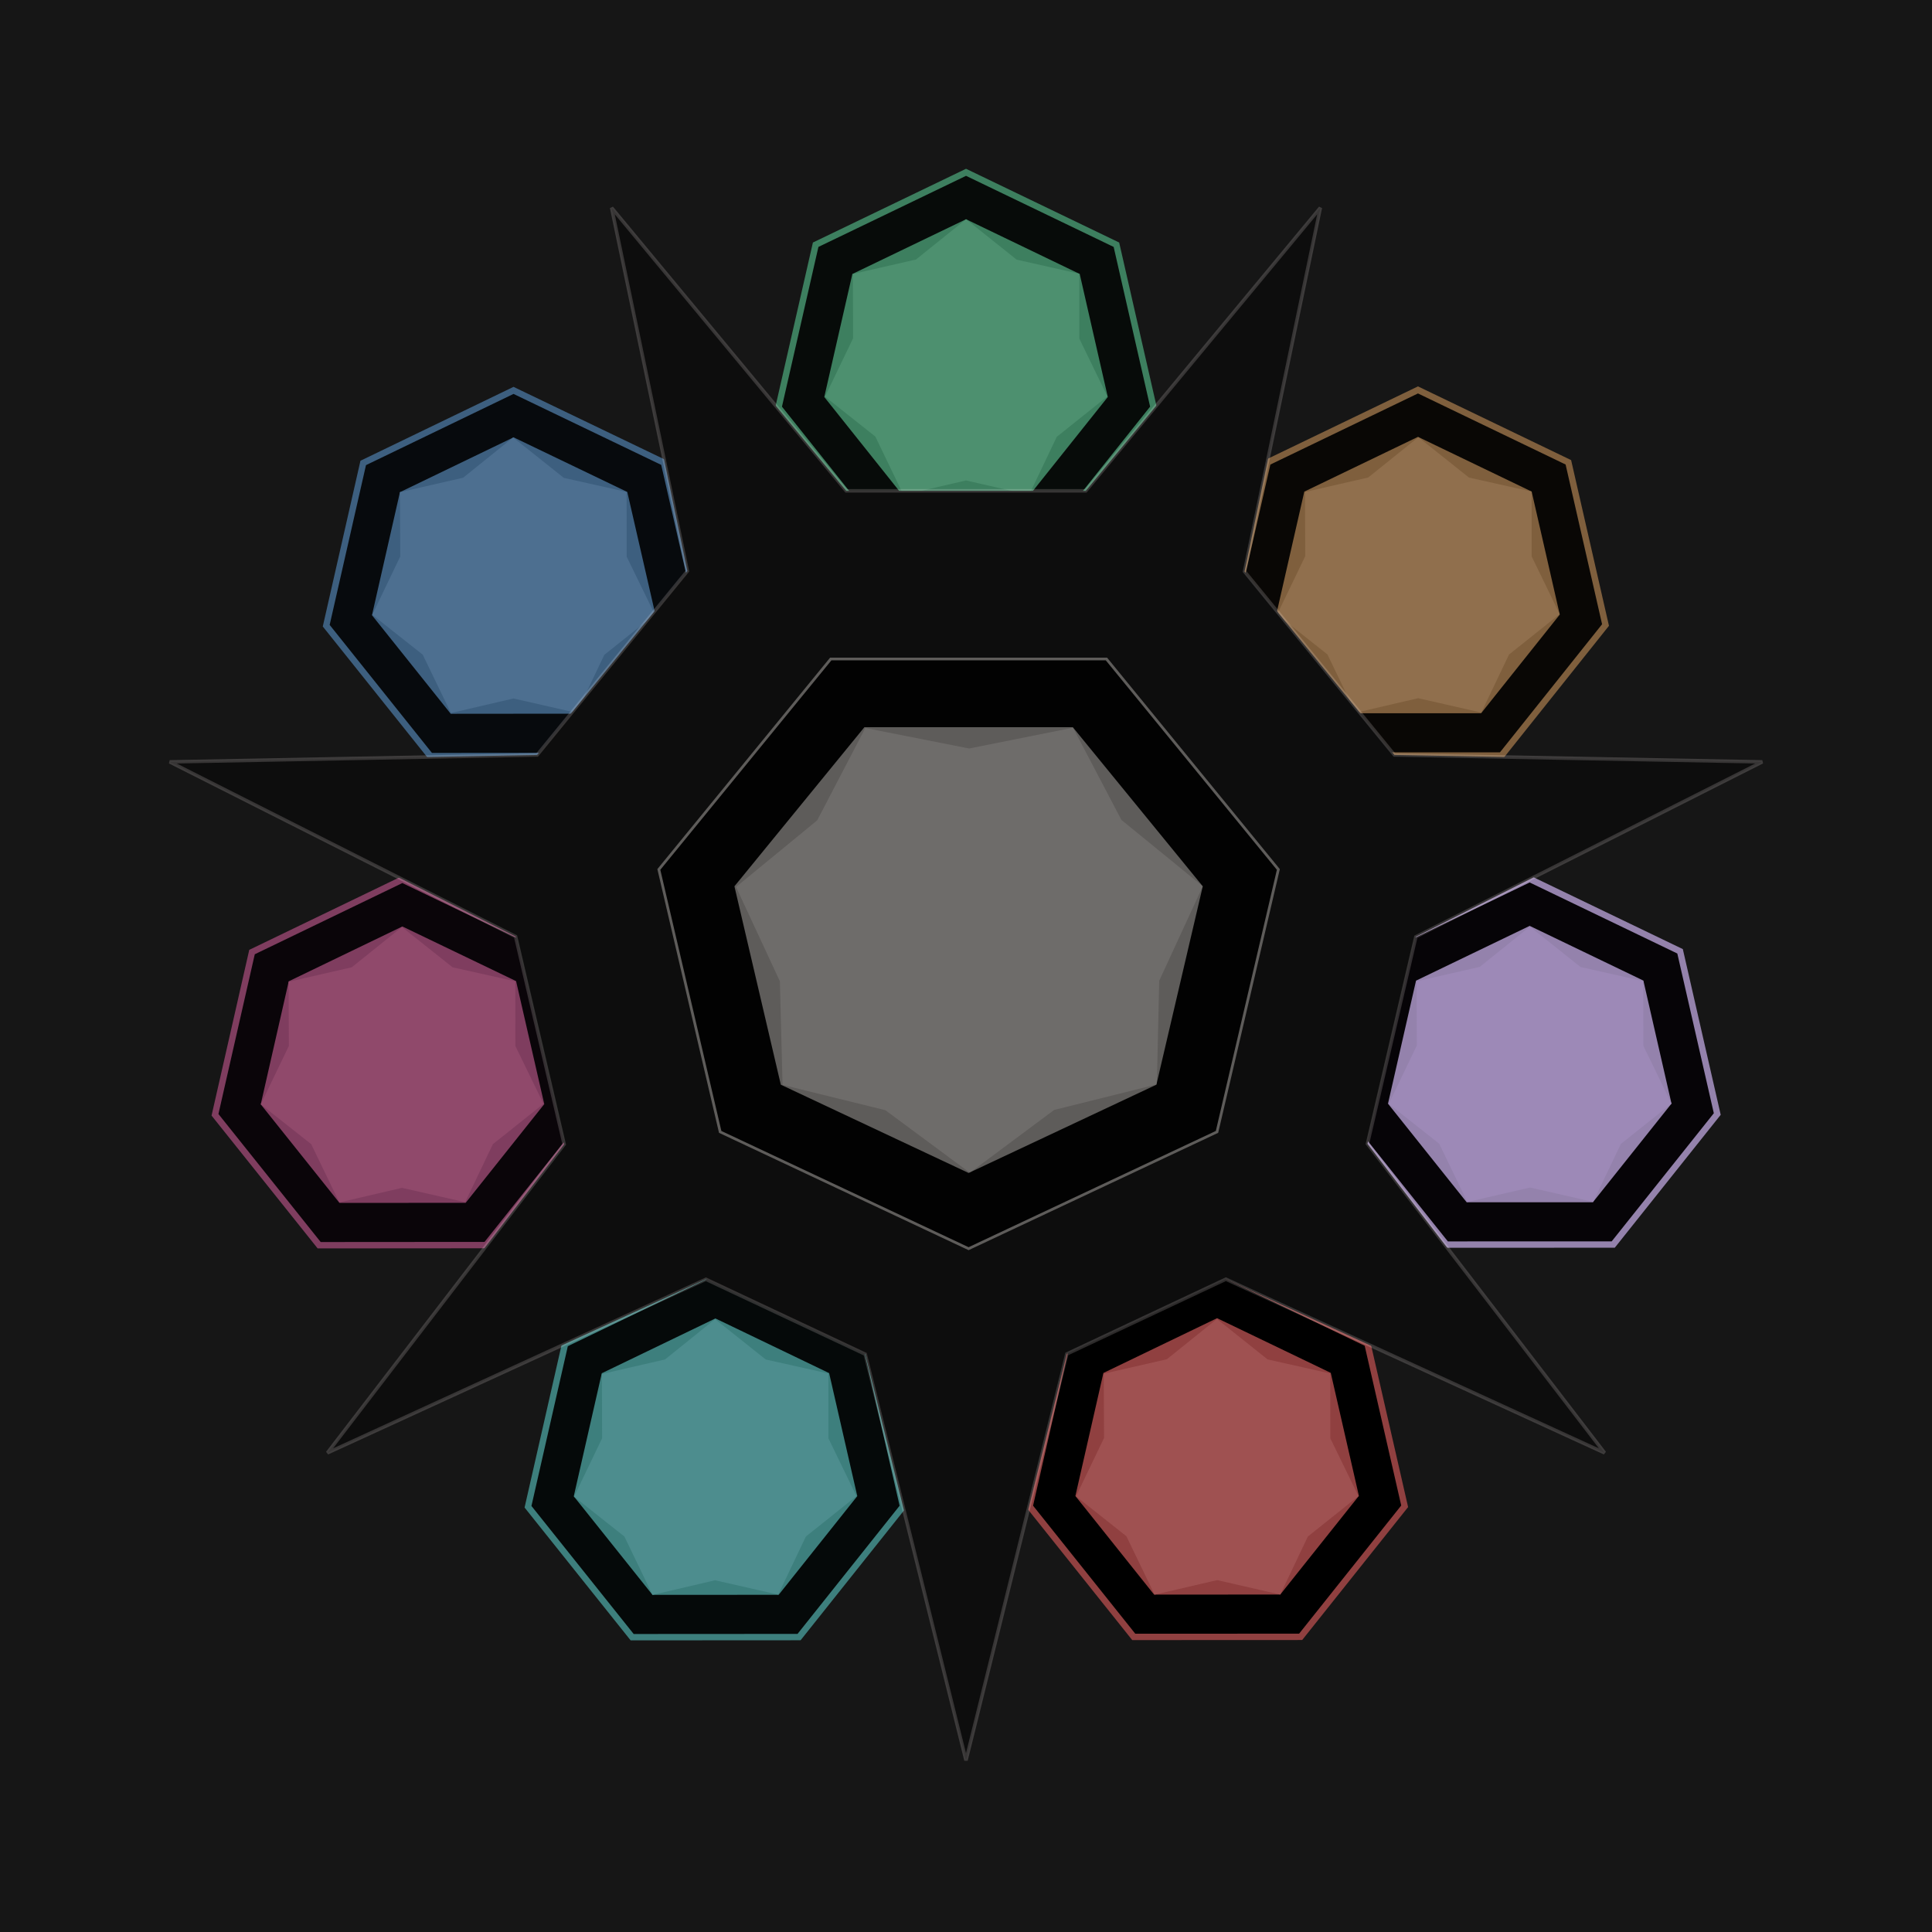
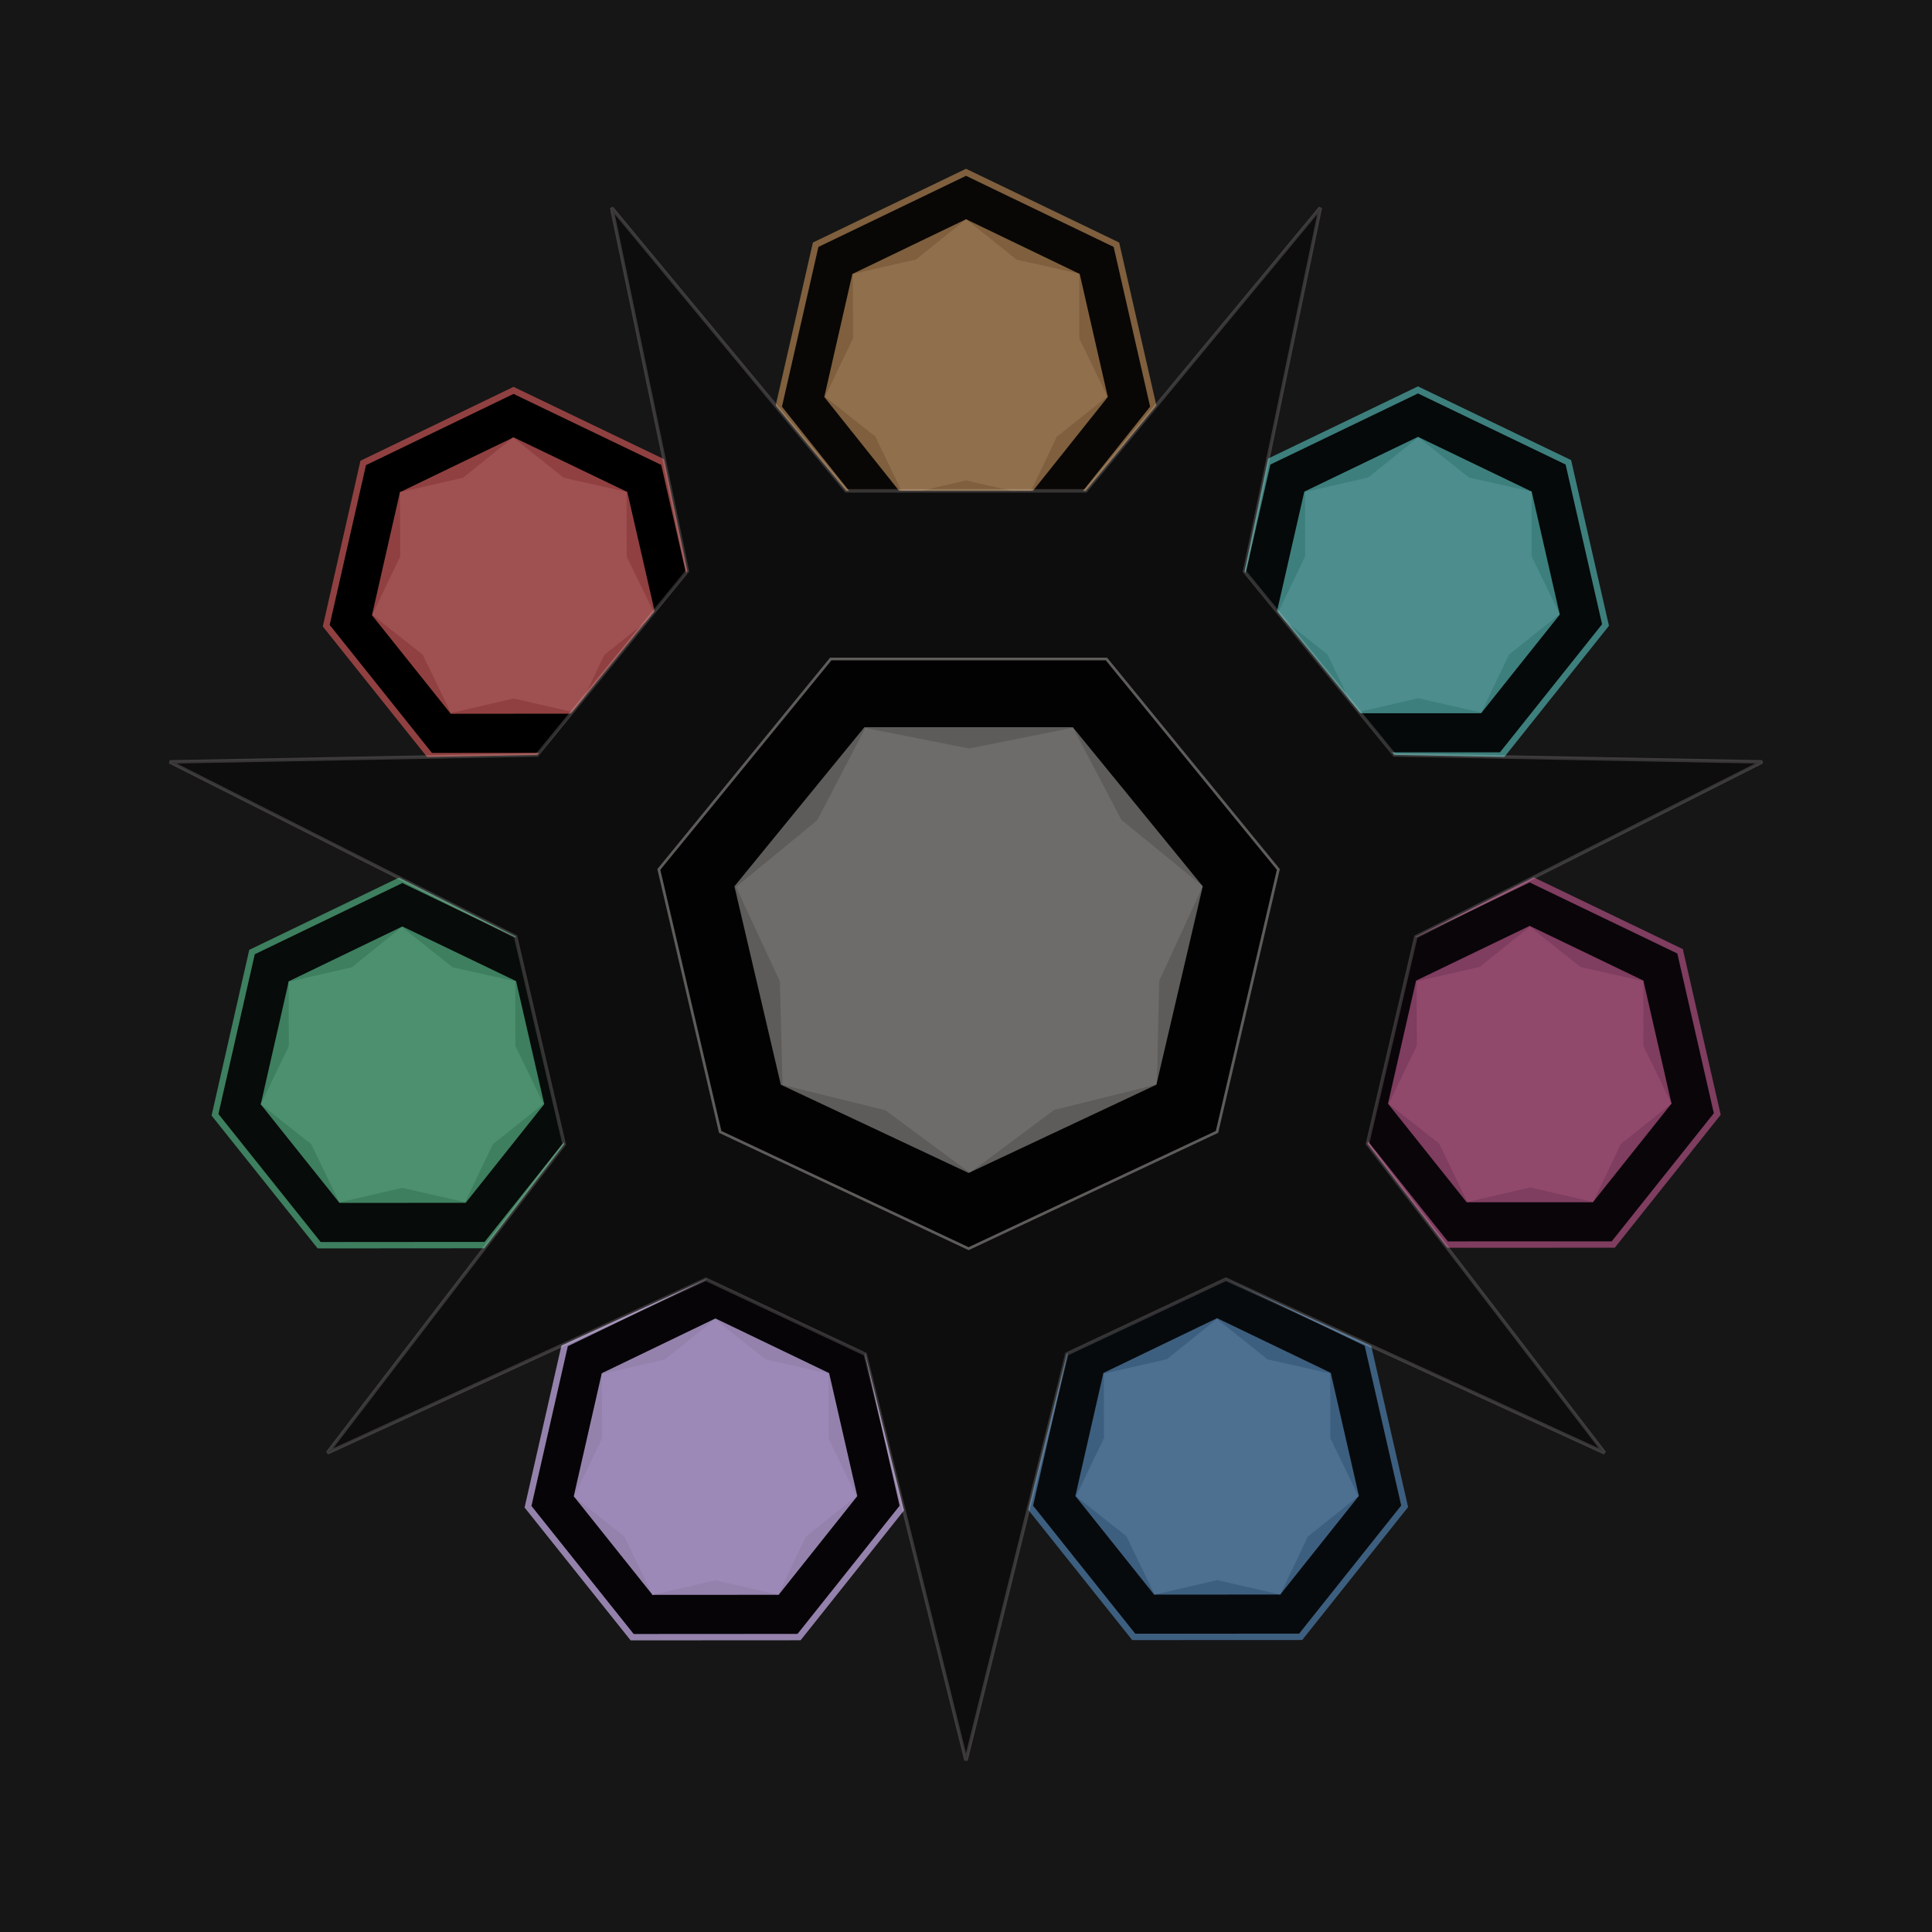
<svg xmlns="http://www.w3.org/2000/svg" width="343.958mm" height="343.958mm" viewBox="0 0 343.958 343.958" version="1.1" id="svg44547">
  <defs id="defs44544" />
  <g id="layer1" transform="translate(224.5241,-46.04791)">
    <g id="g45170" transform="translate(22.65254,284.4153)">
      <rect style="fill:#161616;fill-opacity:1;stroke:#904040;stroke-width:0;stroke-dasharray:none;stroke-dashoffset:0;stroke-opacity:1;paint-order:normal" id="rect37816" width="343.958" height="343.958" x="-247.177" y="-238.367" rx="7.6093784e-05" ry="9.4053615e-07" />
      <g id="g47482">
-         <path style="fill:#000000;fill-opacity:1;stroke:#904040;stroke-width:2.787;stroke-dasharray:none;stroke-dashoffset:0;stroke-opacity:1;paint-order:normal" id="path37818" d="m -2372.251,406.591 65.881,31.727 16.271,71.289 -45.591,57.169 -73.123,0 -45.591,-57.169 16.271,-71.289 z" transform="matrix(-0.3660439,0.1764799,-0.1764799,-0.3660439,-812.211,620.5251)" />
-         <path style="fill:#904040;fill-opacity:1;stroke:none;stroke-width:0.265;stroke-dasharray:none;stroke-dashoffset:0;stroke-opacity:1;paint-order:normal" id="path37820" d="m -2372.251,406.591 65.881,31.727 16.271,71.289 -45.591,57.169 -73.123,0 -45.591,-57.169 16.271,-71.289 z" transform="matrix(-0.2767177,0.1334133,-0.1334133,-0.2767177,-621.4464,474.5138)" />
-         <path style="fill:#9f5151;fill-opacity:1;stroke:none;stroke-width:0.265;stroke-dasharray:none;stroke-dashoffset:0;stroke-opacity:1;paint-order:normal" id="path37822" d="m -2372.251,430.071 32.764,-7.653 14.759,30.539 26.412,20.845 -14.674,30.58 0.17,33.646 -33.058,7.594 -26.199,21.111 -26.548,-21.111 -32.84,-7.321 -0.047,-33.919 -14.752,-30.24 26.489,-21.185 14.445,-30.388 z" transform="matrix(-0.3398802,-5.155935e-4,1.4284337e-4,-0.3401893,-836.8316,188.0266)" />
+         <path style="fill:#070a0d;fill-opacity:1;stroke:#3d5f7f;stroke-width:2.787;stroke-dasharray:none;stroke-dashoffset:0;stroke-opacity:1;paint-order:normal" id="path37818" d="m -2372.251,406.591 65.881,31.727 16.271,71.289 -45.591,57.169 -73.123,0 -45.591,-57.169 16.271,-71.289 z" transform="matrix(-0.3660439,0.1764799,-0.1764799,-0.3660439,-812.211,620.5251)" />
+         <path style="fill:#3d5f7f;fill-opacity:1;stroke:none;stroke-width:0.265;stroke-dasharray:none;stroke-dashoffset:0;stroke-opacity:1;paint-order:normal" id="path37820" d="m -2372.251,406.591 65.881,31.727 16.271,71.289 -45.591,57.169 -73.123,0 -45.591,-57.169 16.271,-71.289 z" transform="matrix(-0.2767177,0.1334133,-0.1334133,-0.2767177,-621.4464,474.5138)" />
+         <path style="fill:#4d6f90;fill-opacity:1;stroke:none;stroke-width:0.265;stroke-dasharray:none;stroke-dashoffset:0;stroke-opacity:1;paint-order:normal" id="path37822" d="m -2372.251,430.071 32.764,-7.653 14.759,30.539 26.412,20.845 -14.674,30.58 0.17,33.646 -33.058,7.594 -26.199,21.111 -26.548,-21.111 -32.84,-7.321 -0.047,-33.919 -14.752,-30.24 26.489,-21.185 14.445,-30.388 z" transform="matrix(-0.3398802,-5.155935e-4,1.4284337e-4,-0.3401893,-836.8316,188.0266)" />
      </g>
-       <path style="fill:#050909;fill-opacity:1;stroke:#3d7f7d;stroke-width:2.787;stroke-dasharray:none;stroke-dashoffset:0;stroke-opacity:1;paint-order:normal" id="path37824" d="m -2372.251,406.591 65.881,31.727 16.271,71.289 -45.591,57.169 -73.123,0 -45.591,-57.169 16.271,-71.289 z" transform="matrix(-0.3662285,-0.1760965,0.1760965,-0.3662285,-1075.018,-215.7368)" />
-       <path style="fill:#3d7f7d;fill-opacity:1;stroke:none;stroke-width:0.265;stroke-dasharray:none;stroke-dashoffset:0;stroke-opacity:1;paint-order:normal" id="path37826" d="m -2372.251,406.591 65.881,31.727 16.271,71.289 -45.591,57.169 -73.123,0 -45.591,-57.169 16.271,-71.289 z" transform="matrix(-0.2768573,-0.1331234,0.1331234,-0.2768573,-841.9131,-157.6624)" />
-       <path style="fill:#4d8d8e;fill-opacity:1;stroke:none;stroke-width:0.265;stroke-dasharray:none;stroke-dashoffset:0;stroke-opacity:1;paint-order:normal" id="path37828" d="m -2372.251,430.071 32.764,-7.653 14.759,30.539 26.412,20.845 -14.674,30.58 0.17,33.646 -33.058,7.594 -26.199,21.111 -26.548,-21.111 -32.84,-7.321 -0.047,-33.919 -14.752,-30.24 26.489,-21.185 14.445,-30.388 z" transform="matrix(-0.2115486,-0.2660189,0.266028,-0.2120327,-752.2709,-504.6927)" />
-       <path style="fill:#070b09;fill-opacity:1;stroke:#3d7f5f;stroke-width:2.787;stroke-dasharray:none;stroke-dashoffset:0;stroke-opacity:1;paint-order:normal" id="path37830" d="m -2372.251,406.591 65.881,31.727 16.271,71.289 -45.591,57.169 -73.123,0 -45.591,-57.169 16.271,-71.289 z" transform="matrix(0.406366,0,0,0.406366,888.8116,-372.9167)" />
-       <path style="fill:#3d7f5f;fill-opacity:1;stroke:none;stroke-width:0.265;stroke-dasharray:none;stroke-dashoffset:0;stroke-opacity:1;paint-order:normal" id="path37832" d="m -2372.251,406.591 65.881,31.727 16.271,71.289 -45.591,57.169 -73.123,0 -45.591,-57.169 16.271,-71.289 z" transform="matrix(0.3071999,0,0,0.3071999,653.5648,-324.2404)" />
-       <path style="fill:#4d906f;fill-opacity:1;stroke:none;stroke-width:0.265;stroke-dasharray:none;stroke-dashoffset:0;stroke-opacity:1;paint-order:normal" id="path37834" d="m -2372.251,430.071 32.764,-7.653 14.759,30.539 26.412,20.845 -14.674,30.58 0.17,33.646 -33.058,7.594 -26.199,21.111 -26.548,-21.111 -32.84,-7.321 -0.047,-33.919 -14.752,-30.24 26.489,-21.185 14.445,-30.388 z" transform="matrix(0.3059314,0.1480703,-0.1478688,0.3063716,723.1603,27.35912)" />
-       <path style="fill:#090705;fill-opacity:1;stroke:#7f5f3d;stroke-width:2.787;stroke-dasharray:none;stroke-dashoffset:0;stroke-opacity:1;paint-order:normal" id="path37836" d="m -2372.251,406.591 65.881,31.727 16.271,71.289 -45.591,57.169 -73.123,0 -45.591,-57.169 16.271,-71.289 z" transform="matrix(0.2534126,0.3176718,-0.3176718,0.2534126,762.3627,494.5004)" />
-       <path style="fill:#7f5f3d;fill-opacity:1;stroke:none;stroke-width:0.265;stroke-dasharray:none;stroke-dashoffset:0;stroke-opacity:1;paint-order:normal" id="path37838" d="m -2372.251,406.591 65.881,31.727 16.271,71.289 -45.591,57.169 -73.123,0 -45.591,-57.169 16.271,-71.289 z" transform="matrix(0.1915719,0.2401499,-0.2401499,0.1915719,577.6091,340.9539)" />
-       <path style="fill:#906f4d;fill-opacity:1;stroke:none;stroke-width:0.265;stroke-dasharray:none;stroke-dashoffset:0;stroke-opacity:1;paint-order:normal" id="path37840" d="m -2372.251,430.071 32.764,-7.653 14.759,30.539 26.412,20.845 -14.674,30.58 0.17,33.646 -33.058,7.594 -26.199,21.111 -26.548,-21.111 -32.84,-7.321 -0.047,-33.919 -14.752,-30.24 26.489,-21.185 14.445,-30.388 z" transform="matrix(0.07502862,0.3314959,-0.3317144,0.07546073,346.1506,614.6191)" />
-       <path style="fill:#060407;fill-opacity:1;stroke:#9482ac;stroke-width:2.787;stroke-dasharray:none;stroke-dashoffset:0;stroke-opacity:1;paint-order:normal" id="path37842" d="m -2372.251,406.591 65.881,31.727 16.271,71.289 -45.591,57.169 -73.123,0 -45.591,-57.169 16.271,-71.289 z" transform="matrix(-0.09030639,0.3962046,-0.3962046,-0.09030639,5.415204,936.5775)" />
-       <path style="fill:#9482ac;fill-opacity:1;stroke:none;stroke-width:0.265;stroke-dasharray:none;stroke-dashoffset:0;stroke-opacity:1;paint-order:normal" id="path37844" d="m -2372.251,406.591 65.881,31.727 16.271,71.289 -45.591,57.169 -73.123,0 -45.591,-57.169 16.271,-71.289 z" transform="matrix(-0.0682688,0.2995182,-0.2995182,-0.0682688,10.23479,696.3959)" />
-       <path style="fill:#9d89b7;fill-opacity:1;stroke:none;stroke-width:0.265;stroke-dasharray:none;stroke-dashoffset:0;stroke-opacity:1;paint-order:normal" id="path37846" d="m -2372.251,430.071 32.764,-7.653 14.759,30.539 26.412,20.845 -14.674,30.58 0.17,33.646 -33.058,7.594 -26.199,21.111 -26.548,-21.111 -32.84,-7.321 -0.047,-33.919 -14.752,-30.24 26.489,-21.185 14.445,-30.388 z" transform="matrix(-0.2123547,0.2653758,-0.2658499,-0.212256,-348.0389,686.1155)" />
-       <path style="fill:#0a0509;fill-opacity:1;stroke:#7f3d5f;stroke-width:2.787;stroke-dasharray:none;stroke-dashoffset:0;stroke-opacity:1;paint-order:normal" id="path37848" d="m -2372.251,406.591 65.881,31.727 16.271,71.289 -45.591,57.169 -73.123,0 -45.591,-57.169 16.271,-71.289 z" transform="matrix(-0.09072125,-0.3961098,0.3961098,-0.09072125,-585.1681,-942.6818)" />
-       <path style="fill:#7f3d5f;fill-opacity:1;stroke:none;stroke-width:0.265;stroke-dasharray:none;stroke-dashoffset:0;stroke-opacity:1;paint-order:normal" id="path37850" d="m -2372.251,406.591 65.881,31.727 16.271,71.289 -45.591,57.169 -73.123,0 -45.591,-57.169 16.271,-71.289 z" transform="matrix(-0.06858242,-0.2994465,0.2994465,-0.06858242,-485.2015,-724.2394)" />
-       <path style="fill:#90496b;fill-opacity:1;stroke:none;stroke-width:0.265;stroke-dasharray:none;stroke-dashoffset:0;stroke-opacity:1;paint-order:normal" id="path37852" d="m -2372.251,430.071 32.764,-7.653 14.759,30.539 26.412,20.845 -14.674,30.58 0.17,33.646 -33.058,7.594 -26.199,21.111 -26.548,-21.111 -32.84,-7.321 -0.047,-33.919 -14.752,-30.24 26.489,-21.185 14.445,-30.388 z" transform="matrix(0.07603401,-0.3312667,0.3316509,0.07573928,-158.0131,-870.573)" />
-       <path style="fill:#070a0d;fill-opacity:1;stroke:#3d5f7f;stroke-width:2.787;stroke-dasharray:none;stroke-dashoffset:0;stroke-opacity:1;paint-order:normal" id="path37854" d="m -2372.251,406.591 65.881,31.727 16.271,71.289 -45.591,57.169 -73.123,0 -45.591,-57.169 16.271,-71.289 z" transform="matrix(0.2530797,-0.317937,0.317937,0.2530797,288.5861,-1013.075)" />
-       <path style="fill:#3d5f7f;fill-opacity:1;stroke:none;stroke-width:0.265;stroke-dasharray:none;stroke-dashoffset:0;stroke-opacity:1;paint-order:normal" id="path37856" d="m -2372.251,406.591 65.881,31.727 16.271,71.289 -45.591,57.169 -73.123,0 -45.591,-57.169 16.271,-71.289 z" transform="matrix(0.1913204,-0.2403504,0.2403504,0.1913204,180.1612,-798.7053)" />
-       <path style="fill:#4d6f90;fill-opacity:1;stroke:none;stroke-width:0.265;stroke-dasharray:none;stroke-dashoffset:0;stroke-opacity:1;paint-order:normal" id="path37858" d="m -2372.251,430.071 32.764,-7.653 14.759,30.539 26.412,20.845 -14.674,30.58 0.17,33.646 -33.058,7.594 -26.199,21.111 -26.548,-21.111 -32.84,-7.321 -0.047,-33.919 -14.752,-30.24 26.489,-21.185 14.445,-30.388 z" transform="matrix(0.3063792,-0.1471415,0.1476115,0.3064957,498.5926,-634.1844)" />
+       <path style="fill:#060407;fill-opacity:1;stroke:#9482ac;stroke-width:2.787;stroke-dasharray:none;stroke-dashoffset:0;stroke-opacity:1;paint-order:normal" id="path37824" d="m -2372.251,406.591 65.881,31.727 16.271,71.289 -45.591,57.169 -73.123,0 -45.591,-57.169 16.271,-71.289 z" transform="matrix(-0.3662285,-0.1760965,0.1760965,-0.3662285,-1075.018,-215.7368)" />
+       <path style="fill:#9482ac;fill-opacity:1;stroke:none;stroke-width:0.265;stroke-dasharray:none;stroke-dashoffset:0;stroke-opacity:1;paint-order:normal" id="path37826" d="m -2372.251,406.591 65.881,31.727 16.271,71.289 -45.591,57.169 -73.123,0 -45.591,-57.169 16.271,-71.289 z" transform="matrix(-0.2768573,-0.1331234,0.1331234,-0.2768573,-841.9131,-157.6624)" />
+       <path style="fill:#9d89b7;fill-opacity:1;stroke:none;stroke-width:0.265;stroke-dasharray:none;stroke-dashoffset:0;stroke-opacity:1;paint-order:normal" id="path37828" d="m -2372.251,430.071 32.764,-7.653 14.759,30.539 26.412,20.845 -14.674,30.58 0.17,33.646 -33.058,7.594 -26.199,21.111 -26.548,-21.111 -32.84,-7.321 -0.047,-33.919 -14.752,-30.24 26.489,-21.185 14.445,-30.388 z" transform="matrix(-0.2115486,-0.2660189,0.266028,-0.2120327,-752.2709,-504.6927)" />
+       <path style="fill:#090705;fill-opacity:1;stroke:#7f5f3d;stroke-width:2.787;stroke-dasharray:none;stroke-dashoffset:0;stroke-opacity:1;paint-order:normal" id="path37830" d="m -2372.251,406.591 65.881,31.727 16.271,71.289 -45.591,57.169 -73.123,0 -45.591,-57.169 16.271,-71.289 z" transform="matrix(0.406366,0,0,0.406366,888.8116,-372.9167)" />
+       <path style="fill:#7f5f3d;fill-opacity:1;stroke:none;stroke-width:0.265;stroke-dasharray:none;stroke-dashoffset:0;stroke-opacity:1;paint-order:normal" id="path37832" d="m -2372.251,406.591 65.881,31.727 16.271,71.289 -45.591,57.169 -73.123,0 -45.591,-57.169 16.271,-71.289 z" transform="matrix(0.3071999,0,0,0.3071999,653.5648,-324.2404)" />
+       <path style="fill:#906f4d;fill-opacity:1;stroke:none;stroke-width:0.265;stroke-dasharray:none;stroke-dashoffset:0;stroke-opacity:1;paint-order:normal" id="path37834" d="m -2372.251,430.071 32.764,-7.653 14.759,30.539 26.412,20.845 -14.674,30.58 0.17,33.646 -33.058,7.594 -26.199,21.111 -26.548,-21.111 -32.84,-7.321 -0.047,-33.919 -14.752,-30.24 26.489,-21.185 14.445,-30.388 z" transform="matrix(0.3059314,0.1480703,-0.1478688,0.3063716,723.1603,27.35912)" />
+       <path style="fill:#050909;fill-opacity:1;stroke:#3d7f7d;stroke-width:2.787;stroke-dasharray:none;stroke-dashoffset:0;stroke-opacity:1;paint-order:normal" id="path37836" d="m -2372.251,406.591 65.881,31.727 16.271,71.289 -45.591,57.169 -73.123,0 -45.591,-57.169 16.271,-71.289 z" transform="matrix(0.2534126,0.3176718,-0.3176718,0.2534126,762.3627,494.5004)" />
+       <path style="fill:#3d7f7d;fill-opacity:1;stroke:none;stroke-width:0.265;stroke-dasharray:none;stroke-dashoffset:0;stroke-opacity:1;paint-order:normal" id="path37838" d="m -2372.251,406.591 65.881,31.727 16.271,71.289 -45.591,57.169 -73.123,0 -45.591,-57.169 16.271,-71.289 z" transform="matrix(0.1915719,0.2401499,-0.2401499,0.1915719,577.6091,340.9539)" />
+       <path style="fill:#4d8d8e;fill-opacity:1;stroke:none;stroke-width:0.265;stroke-dasharray:none;stroke-dashoffset:0;stroke-opacity:1;paint-order:normal" id="path37840" d="m -2372.251,430.071 32.764,-7.653 14.759,30.539 26.412,20.845 -14.674,30.58 0.17,33.646 -33.058,7.594 -26.199,21.111 -26.548,-21.111 -32.84,-7.321 -0.047,-33.919 -14.752,-30.24 26.489,-21.185 14.445,-30.388 z" transform="matrix(0.07502862,0.3314959,-0.3317144,0.07546073,346.1506,614.6191)" />
+       <path style="fill:#0a0509;fill-opacity:1;stroke:#7f3d5f;stroke-width:2.787;stroke-dasharray:none;stroke-dashoffset:0;stroke-opacity:1;paint-order:normal" id="path37842" d="m -2372.251,406.591 65.881,31.727 16.271,71.289 -45.591,57.169 -73.123,0 -45.591,-57.169 16.271,-71.289 z" transform="matrix(-0.09030639,0.3962046,-0.3962046,-0.09030639,5.415204,936.5775)" />
+       <path style="fill:#7f3d5f;fill-opacity:1;stroke:none;stroke-width:0.265;stroke-dasharray:none;stroke-dashoffset:0;stroke-opacity:1;paint-order:normal" id="path37844" d="m -2372.251,406.591 65.881,31.727 16.271,71.289 -45.591,57.169 -73.123,0 -45.591,-57.169 16.271,-71.289 z" transform="matrix(-0.0682688,0.2995182,-0.2995182,-0.0682688,10.23479,696.3959)" />
+       <path style="fill:#90496b;fill-opacity:1;stroke:none;stroke-width:0.265;stroke-dasharray:none;stroke-dashoffset:0;stroke-opacity:1;paint-order:normal" id="path37846" d="m -2372.251,430.071 32.764,-7.653 14.759,30.539 26.412,20.845 -14.674,30.58 0.17,33.646 -33.058,7.594 -26.199,21.111 -26.548,-21.111 -32.84,-7.321 -0.047,-33.919 -14.752,-30.24 26.489,-21.185 14.445,-30.388 z" transform="matrix(-0.2123547,0.2653758,-0.2658499,-0.212256,-348.0389,686.1155)" />
+       <path style="fill:#070b09;fill-opacity:1;stroke:#3d7f5f;stroke-width:2.787;stroke-dasharray:none;stroke-dashoffset:0;stroke-opacity:1;paint-order:normal" id="path37848" d="m -2372.251,406.591 65.881,31.727 16.271,71.289 -45.591,57.169 -73.123,0 -45.591,-57.169 16.271,-71.289 z" transform="matrix(-0.09072125,-0.3961098,0.3961098,-0.09072125,-585.1681,-942.6818)" />
+       <path style="fill:#3d7f5f;fill-opacity:1;stroke:none;stroke-width:0.265;stroke-dasharray:none;stroke-dashoffset:0;stroke-opacity:1;paint-order:normal" id="path37850" d="m -2372.251,406.591 65.881,31.727 16.271,71.289 -45.591,57.169 -73.123,0 -45.591,-57.169 16.271,-71.289 z" transform="matrix(-0.06858242,-0.2994465,0.2994465,-0.06858242,-485.2015,-724.2394)" />
+       <path style="fill:#4d906f;fill-opacity:1;stroke:none;stroke-width:0.265;stroke-dasharray:none;stroke-dashoffset:0;stroke-opacity:1;paint-order:normal" id="path37852" d="m -2372.251,430.071 32.764,-7.653 14.759,30.539 26.412,20.845 -14.674,30.58 0.17,33.646 -33.058,7.594 -26.199,21.111 -26.548,-21.111 -32.84,-7.321 -0.047,-33.919 -14.752,-30.24 26.489,-21.185 14.445,-30.388 z" transform="matrix(0.07603401,-0.3312667,0.3316509,0.07573928,-158.0131,-870.573)" />
+       <path style="fill:#000000;fill-opacity:1;stroke:#904040;stroke-width:2.787;stroke-dasharray:none;stroke-dashoffset:0;stroke-opacity:1;paint-order:normal" id="path37854" d="m -2372.251,406.591 65.881,31.727 16.271,71.289 -45.591,57.169 -73.123,0 -45.591,-57.169 16.271,-71.289 z" transform="matrix(0.2530797,-0.317937,0.317937,0.2530797,288.5861,-1013.075)" />
+       <path style="fill:#904040;fill-opacity:1;stroke:none;stroke-width:0.265;stroke-dasharray:none;stroke-dashoffset:0;stroke-opacity:1;paint-order:normal" id="path37856" d="m -2372.251,406.591 65.881,31.727 16.271,71.289 -45.591,57.169 -73.123,0 -45.591,-57.169 16.271,-71.289 z" transform="matrix(0.1913204,-0.2403504,0.2403504,0.1913204,180.1612,-798.7053)" />
+       <path style="fill:#9f5151;fill-opacity:1;stroke:none;stroke-width:0.265;stroke-dasharray:none;stroke-dashoffset:0;stroke-opacity:1;paint-order:normal" id="path37858" d="m -2372.251,430.071 32.764,-7.653 14.759,30.539 26.412,20.845 -14.674,30.58 0.17,33.646 -33.058,7.594 -26.199,21.111 -26.548,-21.111 -32.84,-7.321 -0.047,-33.919 -14.752,-30.24 26.489,-21.185 14.445,-30.388 z" transform="matrix(0.3063792,-0.1471415,0.1476115,0.3064957,498.5926,-634.1844)" />
      <path id="path37860" style="fill:#0d0d0d;fill-opacity:1;stroke:#fbf1f1;stroke-width:0.621;stroke-dasharray:none;stroke-opacity:0.175" d="m -138.288,-201.38 13.486,64.674 -26.749,32.747 -65.409,1.231 61.58,31.096 8.645,36.979 -42.148,54.941 67.379,-30.9 28.363,13.335 17.943,72.313 17.954,-72.357 28.31,-13.31 67.421,30.919 -42.211,-55.024 8.615,-36.849 61.674,-31.144 -65.494,-1.232 -26.682,-32.665 13.503,-64.755 -41.767,50.398 h -42.648 z" />
      <path style="fill:#020202;fill-opacity:1;stroke:#5e5c5a;stroke-width:0.726;stroke-dasharray:none;stroke-dashoffset:0;stroke-opacity:1;paint-order:normal" id="path37862" d="m -2372.251,406.591 65.881,31.727 16.271,71.289 -45.591,57.169 -73.123,0 -45.591,-57.169 16.271,-71.289 z" transform="matrix(0.671281,0,0,-0.6553703,1517.712,250.4057)" />
      <path style="fill:#5e5c5a;fill-opacity:1;stroke:none;stroke-width:1.92;stroke-dasharray:none;stroke-dashoffset:0;stroke-opacity:1;paint-order:normal" id="path37864" d="m -2372.251,406.591 65.881,31.727 16.271,71.289 -45.591,57.169 -73.123,0 -45.591,-57.169 16.271,-71.289 z" transform="matrix(0.5074673,0,0,-0.4954394,1129.105,171.9026)" />
      <path style="fill:#ddd9d4;fill-opacity:0.133;stroke:none;stroke-width:1.735;stroke-dasharray:none;stroke-dashoffset:0;stroke-opacity:1;paint-order:normal" id="path37866" d="m -2372.251,429.154 32.941,-6.7 15.3,29.931 25.776,21.577 -13.862,30.624 -0.798,33.605 -32.585,8.256 -26.772,20.329 -26.772,-20.329 -32.585,-8.256 -0.798,-33.605 -13.862,-30.624 25.776,-21.577 15.3,-29.931 z" transform="matrix(0.5053718,-0.2388018,-0.2442663,-0.4941037,1244.191,-395.2125)" />
    </g>
  </g>
</svg>
